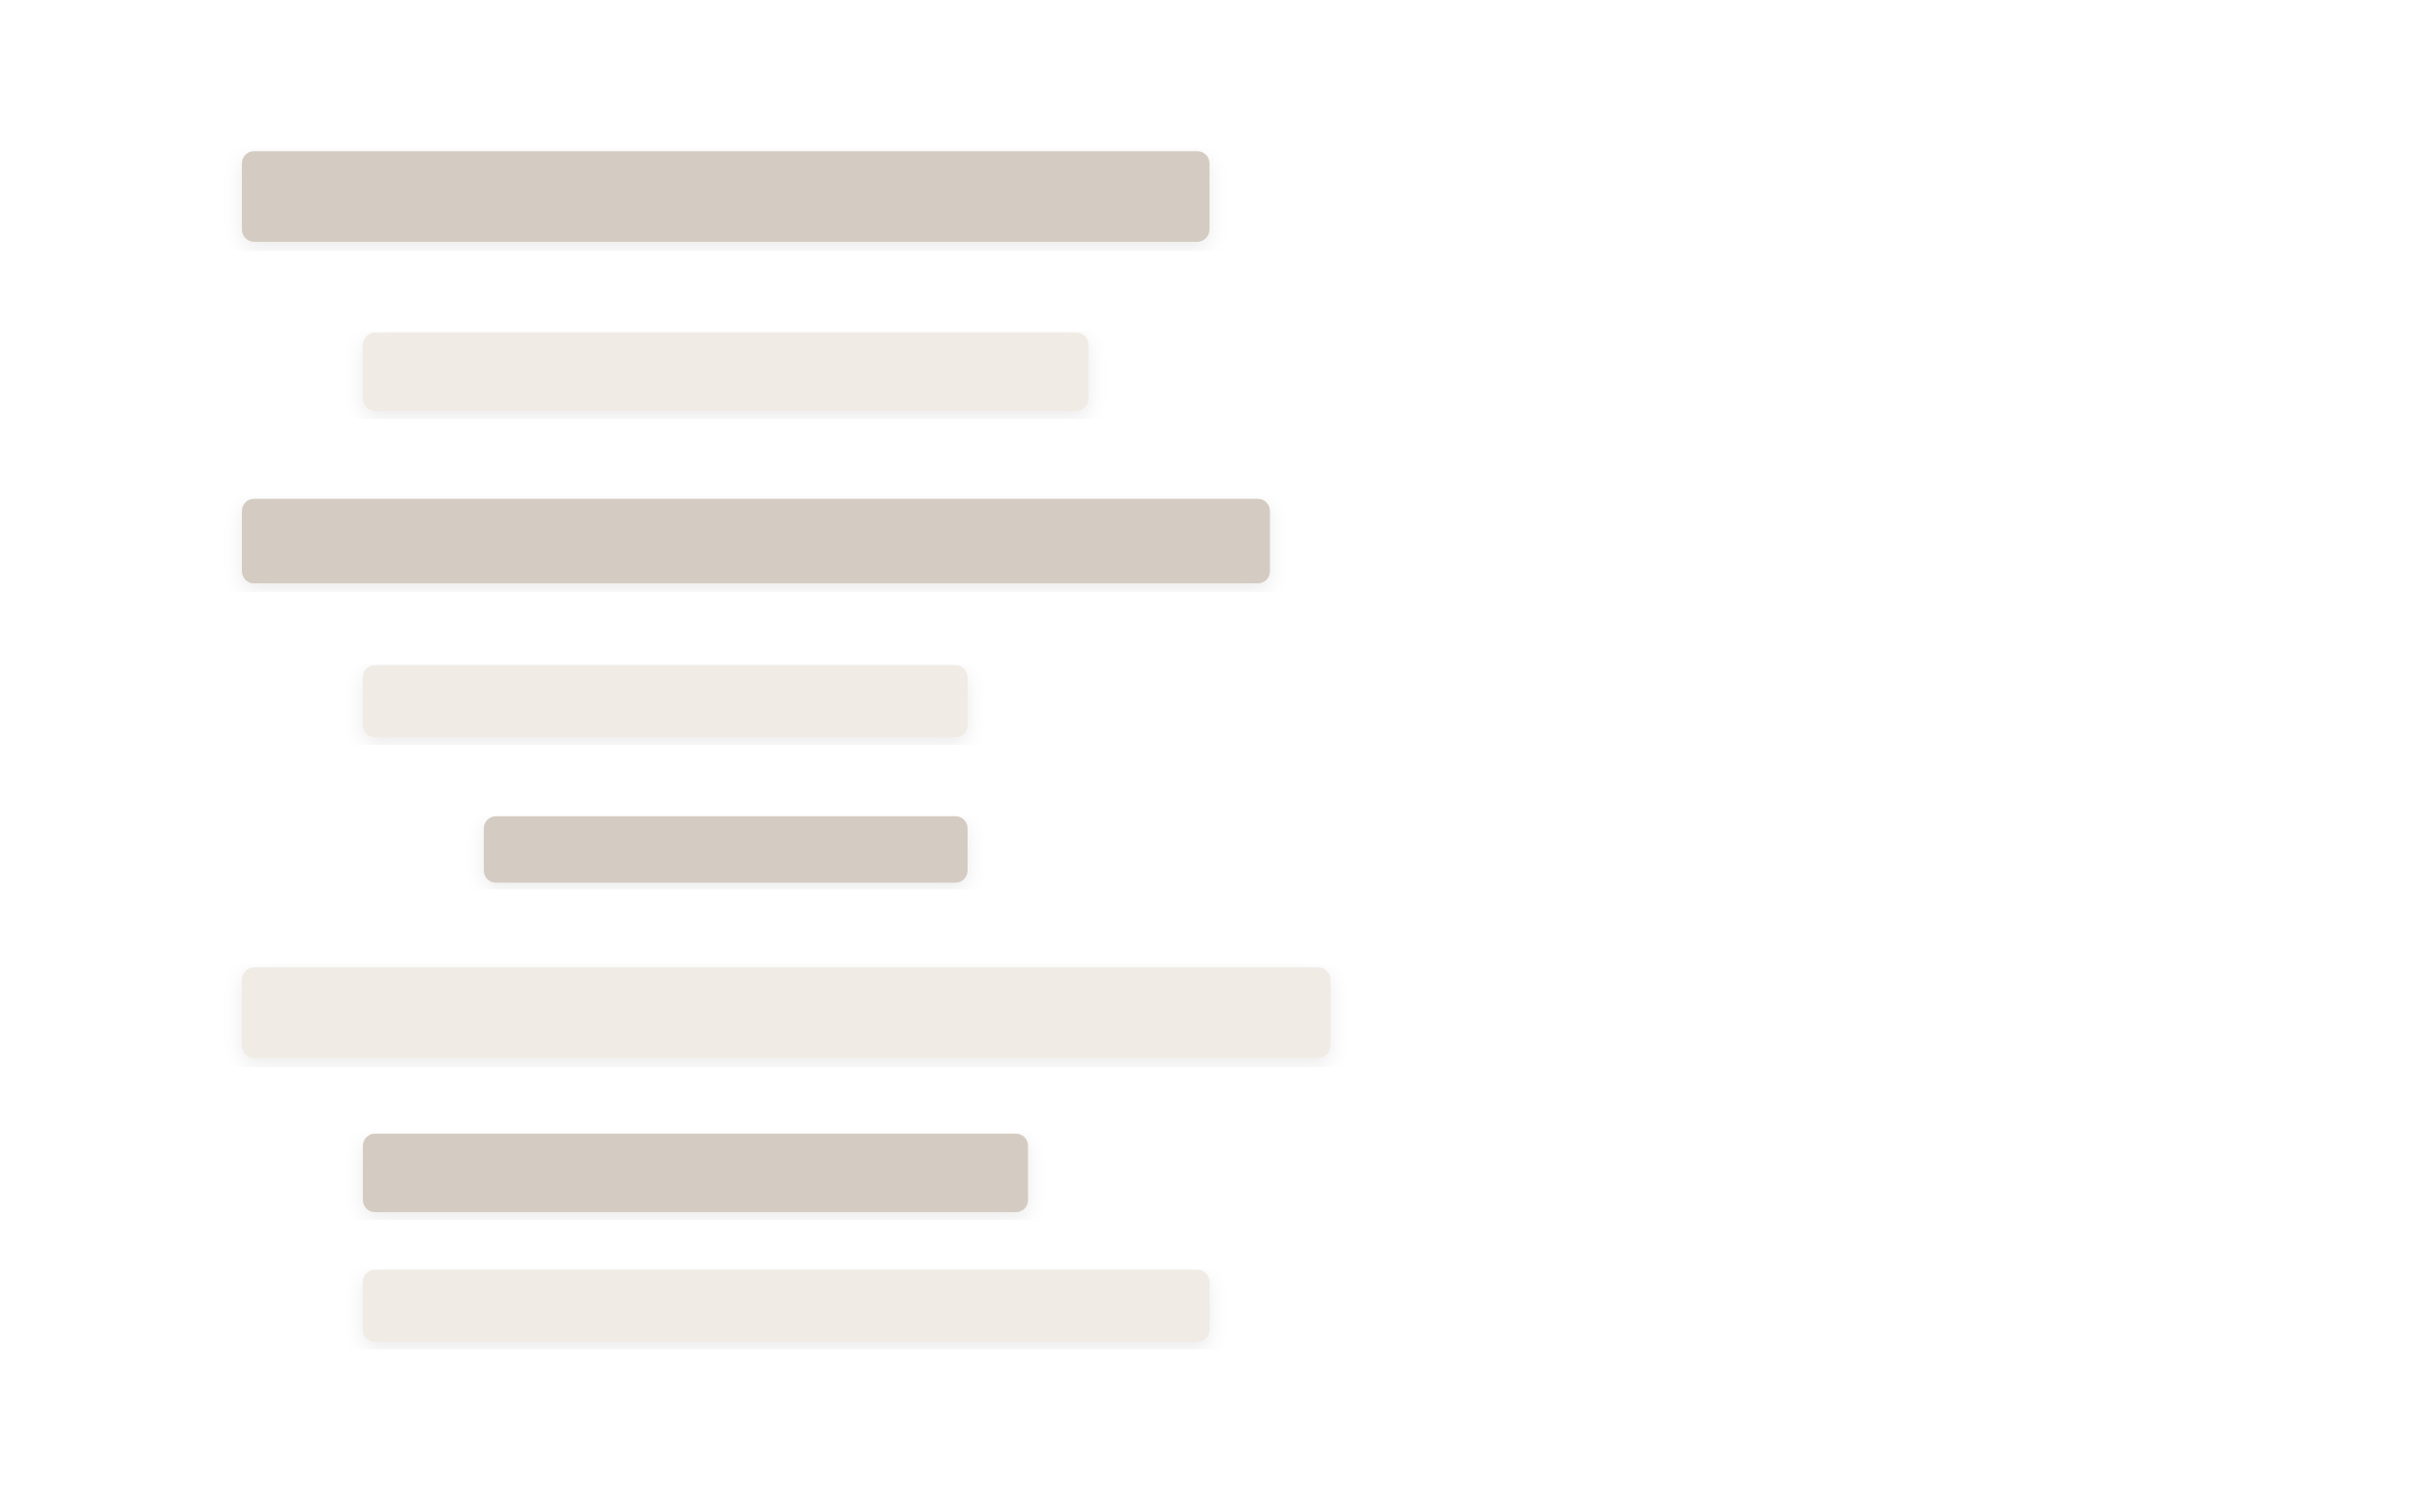
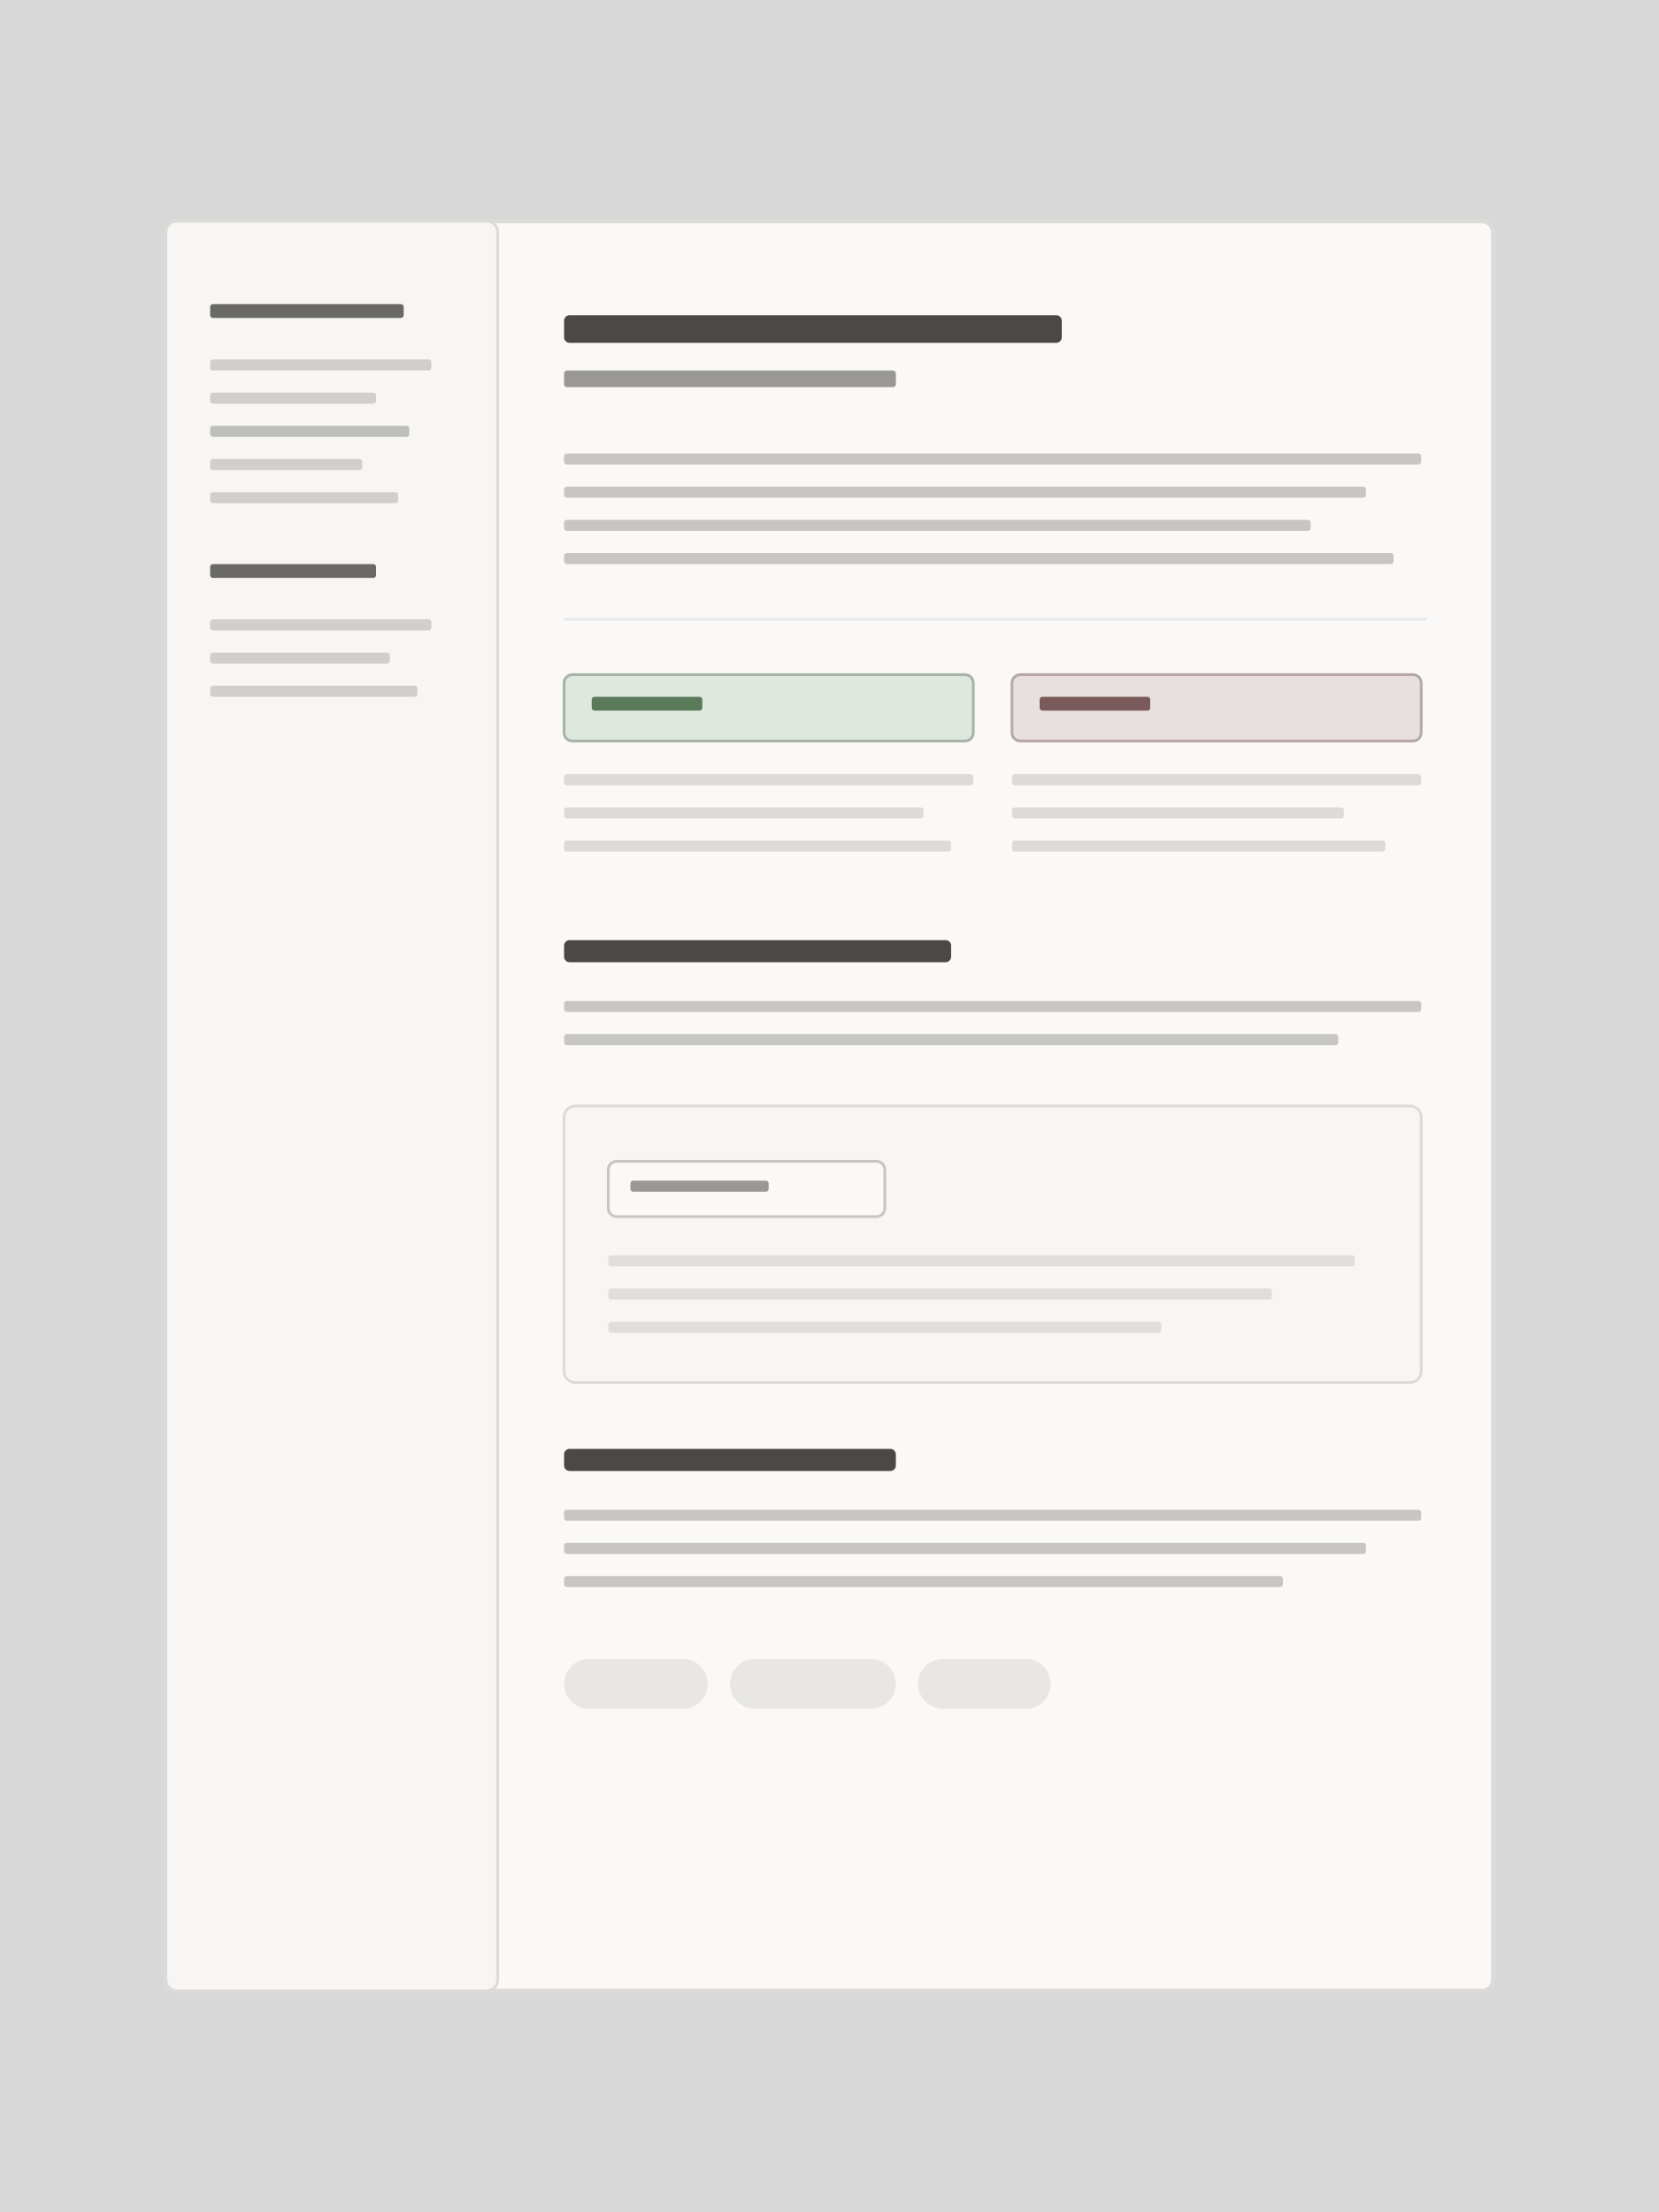
- <svg xmlns="http://www.w3.org/2000/svg" viewBox="0 0 800 500">
-   <defs>
-     <filter id="subtle-shadow">
-       <feDropShadow dx="0" dy="2" stdDeviation="3" flood-opacity="0.08" />
-     </filter>
-   </defs>
-   <rect x="80" y="50" width="320" height="30" rx="4" fill="#d4ccc2" filter="url(#subtle-shadow)" />
-   <rect x="120" y="110" width="240" height="26" rx="4" fill="#f0ebe5" filter="url(#subtle-shadow)" />
-   <rect x="80" y="165" width="340" height="28" rx="4" fill="#d4ccc2" filter="url(#subtle-shadow)" />
-   <rect x="120" y="220" width="200" height="24" rx="4" fill="#f0ebe5" filter="url(#subtle-shadow)" />
-   <rect x="160" y="270" width="160" height="22" rx="4" fill="#d4ccc2" filter="url(#subtle-shadow)" />
-   <rect x="80" y="320" width="360" height="30" rx="4" fill="#f0ebe5" filter="url(#subtle-shadow)" />
-   <rect x="120" y="375" width="220" height="26" rx="4" fill="#d4ccc2" filter="url(#subtle-shadow)" />
-   <rect x="120" y="420" width="280" height="24" rx="4" fill="#f0ebe5" filter="url(#subtle-shadow)" />
+ <svg xmlns="http://www.w3.org/2000/svg" viewBox="0 0 600 800">
+   <rect width="600" height="800" fill="#D8D8D8" />
+   <rect x="60" y="80" width="480" height="640" rx="4" fill="#faf9f7" stroke="#dddbd8" stroke-width="1.5" />
+   <rect x="60" y="80" width="120" height="640" rx="4" fill="#f7f6f4" stroke="#dddbd8" stroke-width="1" />
+   <rect x="76" y="110" width="70" height="5" rx="1" fill="#6a6966" />
+   <rect x="76" y="130" width="80" height="4" rx="1" fill="#b8b6b2" opacity="0.6" />
+   <rect x="76" y="142" width="60" height="4" rx="1" fill="#b8b6b2" opacity="0.6" />
+   <rect x="76" y="154" width="72" height="4" rx="1" fill="#6a6966" opacity="0.4" />
+   <rect x="76" y="166" width="55" height="4" rx="1" fill="#b8b6b2" opacity="0.6" />
+   <rect x="76" y="178" width="68" height="4" rx="1" fill="#b8b6b2" opacity="0.6" />
+   <rect x="76" y="204" width="60" height="5" rx="1" fill="#6a6966" />
+   <rect x="76" y="224" width="80" height="4" rx="1" fill="#b8b6b2" opacity="0.6" />
+   <rect x="76" y="236" width="65" height="4" rx="1" fill="#b8b6b2" opacity="0.6" />
+   <rect x="76" y="248" width="75" height="4" rx="1" fill="#b8b6b2" opacity="0.6" />
+   <rect x="204" y="114" width="180" height="10" rx="2" fill="#4a4946" />
+   <rect x="204" y="134" width="120" height="6" rx="1" fill="#9a9896" />
+   <rect x="204" y="164" width="310" height="4" rx="1" fill="#c8c6c2" />
+   <rect x="204" y="176" width="290" height="4" rx="1" fill="#c8c6c2" />
+   <rect x="204" y="188" width="270" height="4" rx="1" fill="#c8c6c2" />
+   <rect x="204" y="200" width="300" height="4" rx="1" fill="#c8c6c2" />
+   <line x1="204" y1="224" x2="516" y2="224" stroke="#e8e9ec" stroke-width="1" />
+   <rect x="204" y="244" width="148" height="24" rx="3" fill="#dfe8df" stroke="#a8b4a8" stroke-width="1" />
+   <rect x="214" y="252" width="40" height="5" rx="1" fill="#5a7a5a" />
+   <rect x="366" y="244" width="148" height="24" rx="3" fill="#e8dfdf" stroke="#b8a8a6" stroke-width="1" />
+   <rect x="376" y="252" width="40" height="5" rx="1" fill="#7a5a5a" />
+   <rect x="204" y="280" width="148" height="4" rx="1" fill="#c8c6c2" opacity="0.6" />
+   <rect x="204" y="292" width="130" height="4" rx="1" fill="#c8c6c2" opacity="0.6" />
+   <rect x="204" y="304" width="140" height="4" rx="1" fill="#c8c6c2" opacity="0.6" />
+   <rect x="366" y="280" width="148" height="4" rx="1" fill="#c8c6c2" opacity="0.6" />
+   <rect x="366" y="292" width="120" height="4" rx="1" fill="#c8c6c2" opacity="0.6" />
+   <rect x="366" y="304" width="135" height="4" rx="1" fill="#c8c6c2" opacity="0.6" />
+   <rect x="204" y="340" width="140" height="8" rx="2" fill="#4a4946" />
+   <rect x="204" y="362" width="310" height="4" rx="1" fill="#c8c6c2" />
+   <rect x="204" y="374" width="280" height="4" rx="1" fill="#c8c6c2" />
+   <rect x="204" y="400" width="310" height="100" rx="4" fill="#f7f6f4" stroke="#dddbd8" stroke-width="1" />
+   <rect x="220" y="420" width="100" height="20" rx="3" fill="#faf9f7" stroke="#c8c6c2" stroke-width="1" />
+   <rect x="228" y="427" width="50" height="4" rx="1" fill="#9a9896" />
+   <rect x="220" y="454" width="270" height="4" rx="1" fill="#c8c6c2" opacity="0.5" />
+   <rect x="220" y="466" width="240" height="4" rx="1" fill="#c8c6c2" opacity="0.5" />
+   <rect x="220" y="478" width="200" height="4" rx="1" fill="#c8c6c2" opacity="0.5" />
+   <rect x="204" y="524" width="120" height="8" rx="2" fill="#4a4946" />
+   <rect x="204" y="546" width="310" height="4" rx="1" fill="#c8c6c2" />
+   <rect x="204" y="558" width="290" height="4" rx="1" fill="#c8c6c2" />
+   <rect x="204" y="570" width="260" height="4" rx="1" fill="#c8c6c2" />
+   <rect x="204" y="600" width="52" height="18" rx="9" fill="#e8e7e4" />
+   <rect x="264" y="600" width="60" height="18" rx="9" fill="#e8e7e4" />
+   <rect x="332" y="600" width="48" height="18" rx="9" fill="#e8e7e4" />
</svg>
